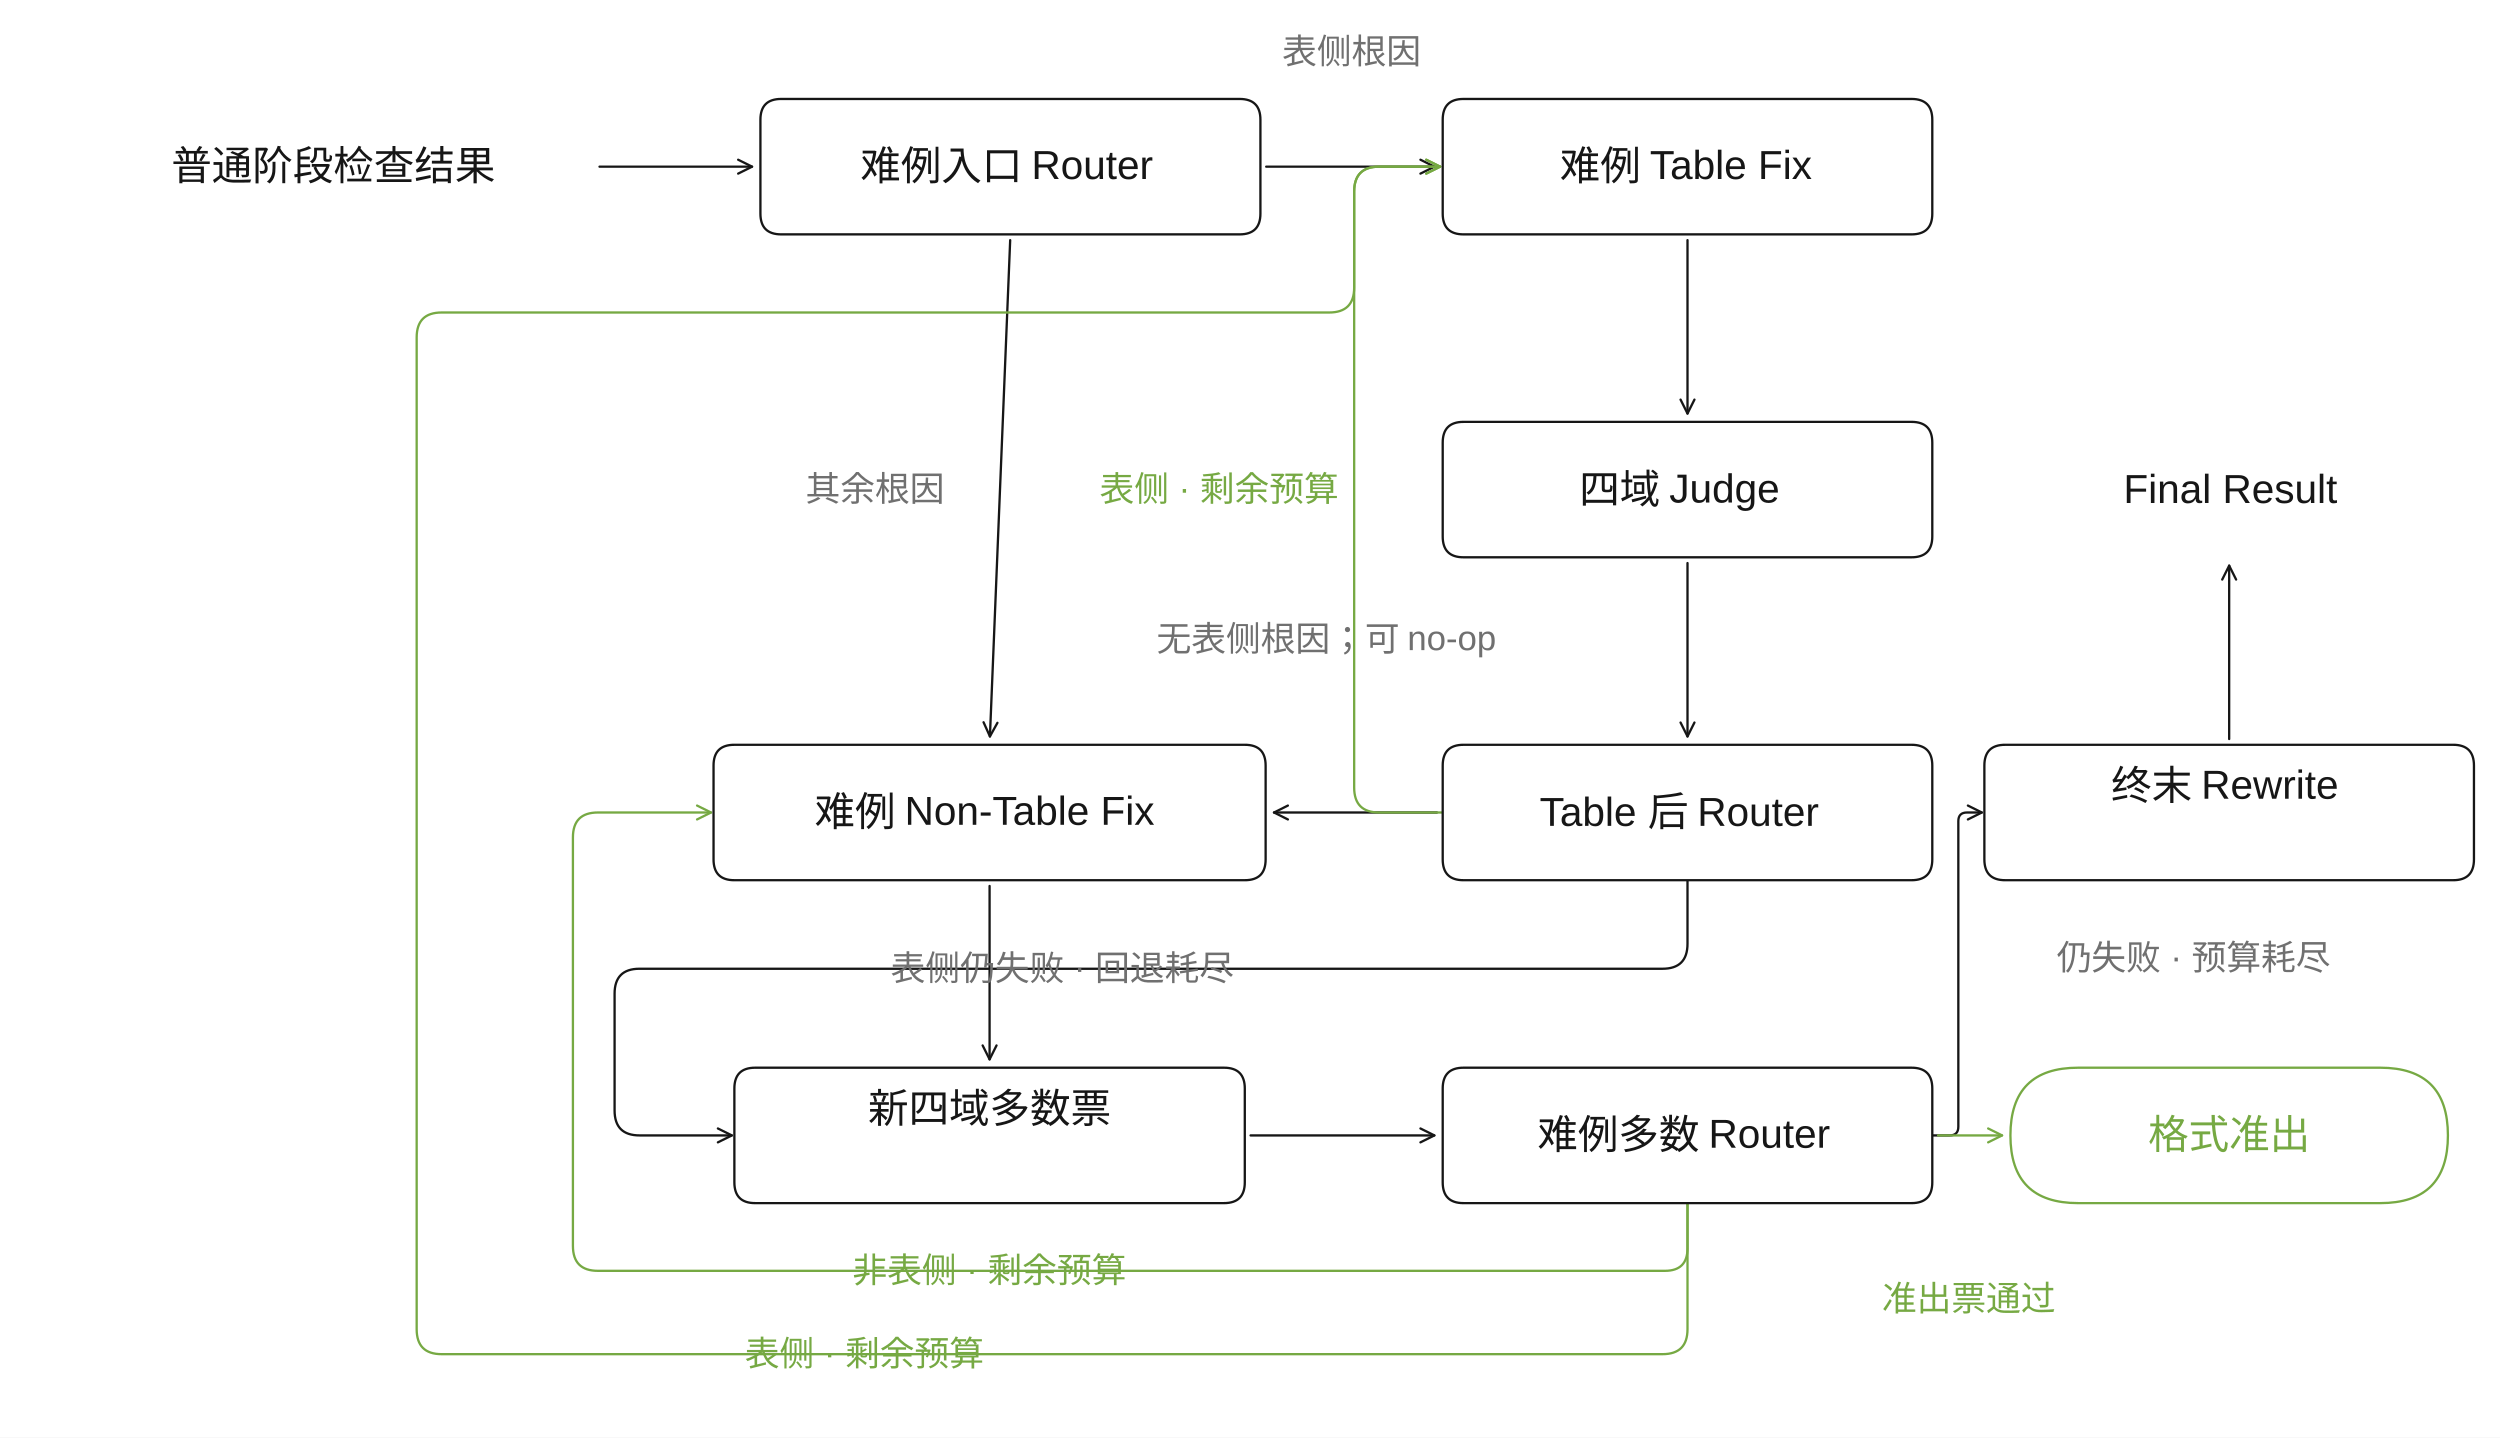
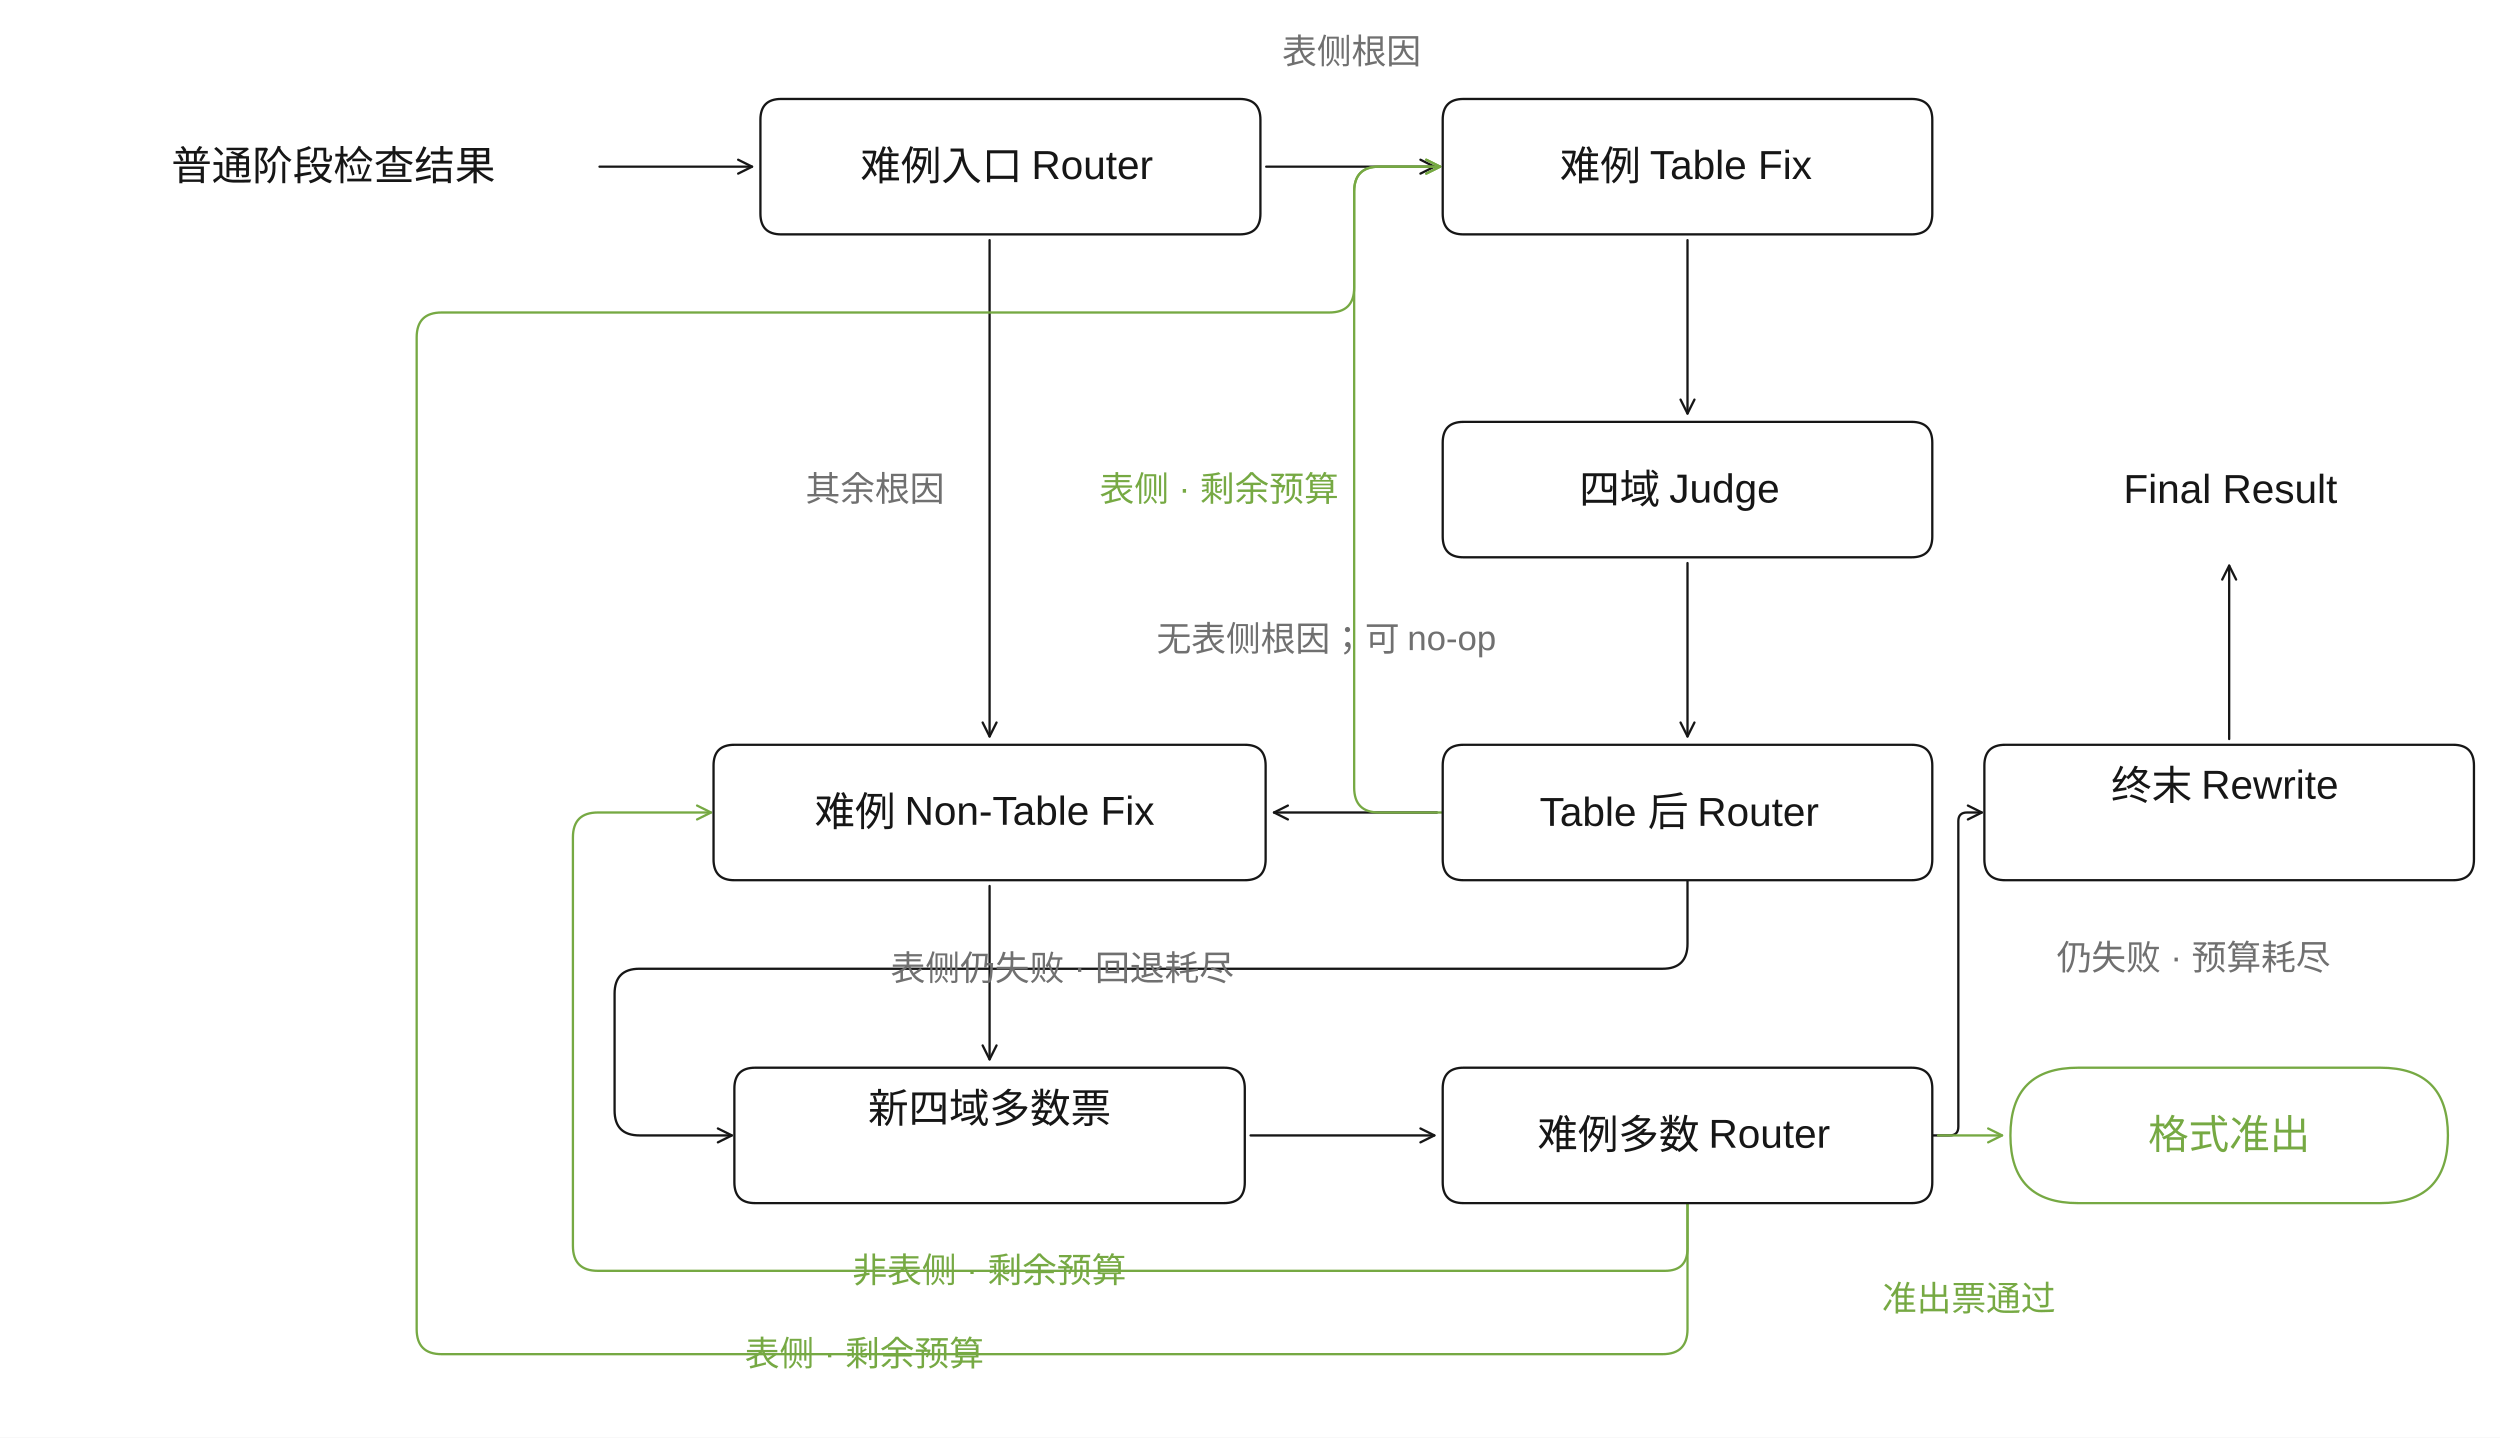
<svg xmlns="http://www.w3.org/2000/svg" width="864pt" height="496.8pt" viewBox="0 0 864 496.8" version="1.1">
  <defs>
    <style type="text/css">*{stroke-linejoin: round; stroke-linecap: butt}</style>
  </defs>
  <g id="figure_1">
    <g id="patch_1">
      <path d="M 0 496.8  L 864 496.8  L 864 0  L 0 0  z " style="fill: #ffffff" />
    </g>
    <g id="axes_1">
      <g id="patch_2">
        <path d="M 207.2 57.6  Q 234.001 57.6 259.907 57.6  " clip-path="url(#pbb9af8949f)" style="fill: none; stroke: #161616; stroke-width: 0.8; stroke-linecap: round" />
        <path d="M 255.107 55.2  L 259.907 57.6  L 255.107 60  " clip-path="url(#pbb9af8949f)" style="fill: none; stroke: #161616; stroke-width: 0.8; stroke-linecap: round" />
      </g>
      <g id="patch_3">
        <path d="M 437.603 57.6  Q 467.102 57.6 495.706 57.6  " clip-path="url(#pbb9af8949f)" style="fill: none; stroke: #161616; stroke-width: 0.8; stroke-linecap: round" />
        <path d="M 490.906 55.2  L 495.706 57.6  L 490.906 60  " clip-path="url(#pbb9af8949f)" style="fill: none; stroke: #161616; stroke-width: 0.8; stroke-linecap: round" />
      </g>
      <g id="patch_4">
-         <path d="M 349.118 83  Q 345.6 169.201 342.118 254.508  " clip-path="url(#pbb9af8949f)" style="fill: none; stroke: #161616; stroke-width: 0.8; stroke-linecap: round" />
-         <path d="M 344.712 249.81  L 342.118 254.508  L 339.916 249.614  " clip-path="url(#pbb9af8949f)" style="fill: none; stroke: #161616; stroke-width: 0.8; stroke-linecap: round" />
+         <path data-axis="vertical" d="M 342 83  Q 342 169.201 342 254.508  " clip-path="url(#pbb9af8949f)" style="fill: none; stroke: #161616; stroke-width: 0.8; stroke-linecap: round" />
+         <path d="M 344.4 249.708  L 342 254.508  L 339.6 249.708  " clip-path="url(#pbb9af8949f)" style="fill: none; stroke: #161616; stroke-width: 0.8; stroke-linecap: round" />
      </g>
      <g id="patch_5">
        <path d="M 583.2 82.997  Q 583.2 113.4 583.2 142.908  " clip-path="url(#pbb9af8949f)" style="fill: none; stroke: #161616; stroke-width: 0.8; stroke-linecap: round" />
        <path d="M 585.6 138.108  L 583.2 142.908  L 580.8 138.108  " clip-path="url(#pbb9af8949f)" style="fill: none; stroke: #161616; stroke-width: 0.8; stroke-linecap: round" />
      </g>
      <g id="patch_6">
        <path d="M 583.2 194.597  Q 583.2 225 583.2 254.508  " clip-path="url(#pbb9af8949f)" style="fill: none; stroke: #161616; stroke-width: 0.8; stroke-linecap: round" />
        <path d="M 585.6 249.708  L 583.2 254.508  L 580.8 249.708  " clip-path="url(#pbb9af8949f)" style="fill: none; stroke: #161616; stroke-width: 0.8; stroke-linecap: round" />
      </g>
      <g id="patch_7">
        <path d="M 496.602 280.8  Q 468 280.8 440.293 280.8  " clip-path="url(#pbb9af8949f)" style="fill: none; stroke: #161616; stroke-width: 0.8; stroke-linecap: round" />
        <path d="M 445.093 283.2  L 440.293 280.8  L 445.093 278.4  " clip-path="url(#pbb9af8949f)" style="fill: none; stroke: #161616; stroke-width: 0.8; stroke-linecap: round" />
      </g>
      <g id="patch_8">
        <path d="M 583.2 304.2  L 583.2 326.16  Q 583.2 334.8 574.56 334.8  L 221.04 334.8  Q 212.4 334.8 212.4 343.44  L 212.4 383.76  Q 212.4 392.4 221.04 392.4  L 252.906 392.4  " clip-path="url(#pbb9af8949f)" style="fill: none; stroke: #161616; stroke-width: 0.8; stroke-linecap: round" />
        <path d="M 248.106 390  L 252.906 392.4  L 248.106 394.8  " clip-path="url(#pbb9af8949f)" style="fill: none; stroke: #161616; stroke-width: 0.8; stroke-linecap: round" />
      </g>
      <g id="patch_9">
        <path d="M 342 306.197  Q 342 336.6 342 366.108  " clip-path="url(#pbb9af8949f)" style="fill: none; stroke: #161616; stroke-width: 0.8; stroke-linecap: round" />
        <path d="M 344.4 361.308  L 342 366.108  L 339.6 361.308  " clip-path="url(#pbb9af8949f)" style="fill: none; stroke: #161616; stroke-width: 0.8; stroke-linecap: round" />
      </g>
      <g id="patch_10">
        <path d="M 432.2 392.4  Q 464.401 392.4 495.708 392.4  " clip-path="url(#pbb9af8949f)" style="fill: none; stroke: #161616; stroke-width: 0.8; stroke-linecap: round" />
        <path d="M 490.908 390  L 495.708 392.4  L 490.908 394.8  " clip-path="url(#pbb9af8949f)" style="fill: none; stroke: #161616; stroke-width: 0.8; stroke-linecap: round" />
      </g>
      <g id="patch_11">
        <path d="M 667.8 392.4  L 673.8 392.4  Q 676.8 392.4 676.8 389.4  L 676.8 283.8  Q 676.8 280.8 679.8 280.8  L 684.906 280.8  " clip-path="url(#pbb9af8949f)" style="fill: none; stroke: #161616; stroke-width: 0.8; stroke-linecap: round" />
        <path d="M 680.106 278.4  L 684.906 280.8  L 680.106 283.2  " clip-path="url(#pbb9af8949f)" style="fill: none; stroke: #161616; stroke-width: 0.8; stroke-linecap: round" />
      </g>
      <g id="patch_12">
        <path d="M 770.4 255.403  Q 770.4 225 770.4 195.492  " clip-path="url(#pbb9af8949f)" style="fill: none; stroke: #161616; stroke-width: 0.8; stroke-linecap: round" />
        <path d="M 768 200.292  L 770.4 195.492  L 772.8 200.292  " clip-path="url(#pbb9af8949f)" style="fill: none; stroke: #161616; stroke-width: 0.8; stroke-linecap: round" />
      </g>
      <g id="patch_13">
        <path d="M 669.801 392.4  Q 681.301 392.4 691.907 392.4  " clip-path="url(#pbb9af8949f)" style="fill: none; stroke: #76a943; stroke-width: 0.8; stroke-linecap: round" />
        <path d="M 687.107 390  L 691.907 392.4  L 687.107 394.8  " clip-path="url(#pbb9af8949f)" style="fill: none; stroke: #76a943; stroke-width: 0.8; stroke-linecap: round" />
      </g>
      <g id="patch_14">
        <path d="M 498.6 280.8  L 476.64 280.8  Q 468 280.8 468 272.16  L 468 66.24  Q 468 57.6 476.64 57.6  L 497.706 57.6  " clip-path="url(#pbb9af8949f)" style="fill: none; stroke: #76a943; stroke-width: 0.8; stroke-linecap: round" />
        <path d="M 492.906 55.2  L 497.706 57.6  L 492.906 60  " clip-path="url(#pbb9af8949f)" style="fill: none; stroke: #76a943; stroke-width: 0.8; stroke-linecap: round" />
      </g>
      <g id="patch_15">
        <path d="M 583.2 415.8  L 583.2 459.36  Q 583.2 468 574.56 468  L 152.64 468  Q 144 468 144 459.36  L 144 116.64  Q 144 108 152.64 108  L 459.36 108  Q 468 108 468 99.36  L 468 66.24  Q 468 57.6 476.64 57.6  L 497.706 57.6  " clip-path="url(#pbb9af8949f)" style="fill: none; stroke: #76a943; stroke-width: 0.8; stroke-linecap: round" />
        <path d="M 492.906 55.2  L 497.706 57.6  L 492.906 60  " clip-path="url(#pbb9af8949f)" style="fill: none; stroke: #76a943; stroke-width: 0.8; stroke-linecap: round" />
      </g>
      <g id="patch_16">
        <path d="M 583.2 415.8  L 583.2 431.4  Q 583.2 439.2 575.4 439.2  L 206.64 439.2  Q 198 439.2 198 430.56  L 198 289.44  Q 198 280.8 206.64 280.8  L 245.706 280.8  " clip-path="url(#pbb9af8949f)" style="fill: none; stroke: #76a943; stroke-width: 0.8; stroke-linecap: round" />
        <path d="M 240.906 278.4  L 245.706 280.8  L 240.906 283.2  " clip-path="url(#pbb9af8949f)" style="fill: none; stroke: #76a943; stroke-width: 0.8; stroke-linecap: round" />
      </g>
      <g id="patch_17">
        <path d="M 270 34.2  L 428.4 34.2  Q 435.6 34.2 435.6 41.4  L 435.6 73.8  Q 435.6 81 428.4 81  L 270 81  Q 262.8 81 262.8 73.8  L 262.8 41.4  Q 262.8 34.2 270 34.2  z " clip-path="url(#pbb9af8949f)" style="fill: #ffffff; stroke: #161616; stroke-width: 0.8; stroke-linejoin: miter" />
      </g>
      <g id="patch_18">
        <path d="M 505.8 34.2  L 660.6 34.2  Q 667.8 34.2 667.8 41.4  L 667.8 73.8  Q 667.8 81 660.6 81  L 505.8 81  Q 498.6 81 498.6 73.8  L 498.6 41.4  Q 498.6 34.2 505.8 34.2  z " clip-path="url(#pbb9af8949f)" style="fill: #ffffff; stroke: #161616; stroke-width: 0.8; stroke-linejoin: miter" />
      </g>
      <g id="patch_19">
        <path d="M 505.8 145.8  L 660.6 145.8  Q 667.8 145.8 667.8 153  L 667.8 185.4  Q 667.8 192.6 660.6 192.6  L 505.8 192.6  Q 498.6 192.6 498.6 185.4  L 498.6 153  Q 498.6 145.8 505.8 145.8  z " clip-path="url(#pbb9af8949f)" style="fill: #ffffff; stroke: #161616; stroke-width: 0.8; stroke-linejoin: miter" />
      </g>
      <g id="patch_20">
        <path d="M 505.8 257.4  L 660.6 257.4  Q 667.8 257.4 667.8 264.6  L 667.8 297  Q 667.8 304.2 660.6 304.2  L 505.8 304.2  Q 498.6 304.2 498.6 297  L 498.6 264.6  Q 498.6 257.4 505.8 257.4  z " clip-path="url(#pbb9af8949f)" style="fill: #ffffff; stroke: #161616; stroke-width: 0.8; stroke-linejoin: miter" />
      </g>
      <g id="patch_21">
        <path d="M 253.8 257.4  L 430.2 257.4  Q 437.4 257.4 437.4 264.6  L 437.4 297  Q 437.4 304.2 430.2 304.2  L 253.8 304.2  Q 246.6 304.2 246.6 297  L 246.6 264.6  Q 246.6 257.4 253.8 257.4  z " clip-path="url(#pbb9af8949f)" style="fill: #ffffff; stroke: #161616; stroke-width: 0.8; stroke-linejoin: miter" />
      </g>
      <g id="patch_22">
        <path d="M 261 369  L 423 369  Q 430.2 369 430.2 376.2  L 430.2 408.6  Q 430.2 415.8 423 415.8  L 261 415.8  Q 253.8 415.8 253.8 408.6  L 253.8 376.2  Q 253.8 369 261 369  z " clip-path="url(#pbb9af8949f)" style="fill: #ffffff; stroke: #161616; stroke-width: 0.8; stroke-linejoin: miter" />
      </g>
      <g id="patch_23">
        <path d="M 505.8 369  L 660.6 369  Q 667.8 369 667.8 376.2  L 667.8 408.6  Q 667.8 415.8 660.6 415.8  L 505.8 415.8  Q 498.6 415.8 498.6 408.6  L 498.6 376.2  Q 498.6 369 505.8 369  z " clip-path="url(#pbb9af8949f)" style="fill: #ffffff; stroke: #161616; stroke-width: 0.8; stroke-linejoin: miter" />
      </g>
      <g id="patch_24">
        <path d="M 693 257.4  L 847.8 257.4  Q 855 257.4 855 264.6  L 855 297  Q 855 304.2 847.8 304.2  L 693 304.2  Q 685.8 304.2 685.8 297  L 685.8 264.6  Q 685.8 257.4 693 257.4  z " clip-path="url(#pbb9af8949f)" style="fill: #ffffff; stroke: #161616; stroke-width: 0.8; stroke-linejoin: miter" />
      </g>
      <g id="patch_25">
        <path d="M 718.2 369  L 822.6 369  Q 846 369 846 392.4  L 846 392.4  Q 846 415.8 822.6 415.8  L 718.2 415.8  Q 694.8 415.8 694.8 392.4  L 694.8 392.4  Q 694.8 369 718.2 369  z " clip-path="url(#pbb9af8949f)" style="fill: #ffffff; stroke: #76a943; stroke-width: 0.8; stroke-linejoin: miter" />
      </g>
      <g id="text_1">
        <text x="59.2" y="62.233" font-size="14" font-family="Arial, PingFang SC, Hiragino Sans, Microsoft YaHei, sans-serif" fill="#161616" data-original-width="112">普通阶段检查结果</text>
      </g>
      <g id="text_2">
        <text x="297.33" y="62.233" font-size="14" font-family="Arial, PingFang SC, Hiragino Sans, Microsoft YaHei, sans-serif" fill="#161616" data-original-width="108">难例入口 Router</text>
      </g>
      <g id="text_3">
        <text x="539.058" y="62.233" font-size="14" font-family="Arial, PingFang SC, Hiragino Sans, Microsoft YaHei, sans-serif" fill="#161616" data-original-width="90">难例 Table Fix</text>
      </g>
      <g id="text_4">
        <text x="545.764" y="174.037" font-size="14" font-family="Arial, PingFang SC, Hiragino Sans, Microsoft YaHei, sans-serif" fill="#161616" data-original-width="74">四域 Judge</text>
      </g>
      <g id="text_5">
        <text x="532.093" y="285.433" font-size="14" font-family="Arial, PingFang SC, Hiragino Sans, Microsoft YaHei, sans-serif" fill="#161616" data-original-width="106">Table 后 Router</text>
      </g>
      <g id="text_6">
        <text x="281.499" y="285.433" font-size="14" font-family="Arial, PingFang SC, Hiragino Sans, Microsoft YaHei, sans-serif" fill="#161616" data-original-width="123">难例 Non-Table Fix</text>
      </g>
      <g id="text_7">
        <text x="300" y="388.016" font-size="14" font-family="Arial, PingFang SC, Hiragino Sans, Microsoft YaHei, sans-serif" fill="#161616" data-original-width="84">新四域多数票</text>
      </g>
      <g id="text_8">
        <text x="531.33" y="397.033" font-size="14" font-family="Arial, PingFang SC, Hiragino Sans, Microsoft YaHei, sans-serif" fill="#161616" data-original-width="108">难例多数 Router</text>
      </g>
      <g id="text_9">
        <text x="729.604" y="276.416" font-size="14" font-family="Arial, PingFang SC, Hiragino Sans, Microsoft YaHei, sans-serif" fill="#161616" data-original-width="81">终末 Rewrite</text>
      </g>
      <g id="text_10">
        <text x="733.86" y="173.833" font-size="14" font-family="Arial, PingFang SC, Hiragino Sans, Microsoft YaHei, sans-serif" fill="#161616" data-original-width="77">Final Result</text>
      </g>
      <g id="text_11">
        <text x="742.4" y="397.033" font-size="14" font-family="Arial, PingFang SC, Hiragino Sans, Microsoft YaHei, sans-serif" fill="#76a943" data-original-width="56">格式准出</text>
      </g>
      <g id="text_12">
        <text x="443.1" y="22" font-size="12" font-family="Arial, PingFang SC, Hiragino Sans, Microsoft YaHei, sans-serif" fill="#707070" data-original-width="48">表侧根因</text>
      </g>
      <g id="text_13">
        <text x="278.4" y="173.177" font-size="12" font-family="Arial, PingFang SC, Hiragino Sans, Microsoft YaHei, sans-serif" fill="#707070" data-original-width="48">其余根因</text>
      </g>
      <g id="text_14">
        <text x="399.696" y="225" font-size="12" font-family="Arial, PingFang SC, Hiragino Sans, Microsoft YaHei, sans-serif" fill="#707070" data-original-width="121">无表侧根因；可 no-op</text>
      </g>
      <g id="text_15">
        <text x="307.8" y="338.819" font-size="12" font-family="Arial, PingFang SC, Hiragino Sans, Microsoft YaHei, sans-serif" fill="#707070" data-original-width="126">表侧仍失败 · 回退耗尽</text>
      </g>
      <g id="text_16">
        <text x="710.76" y="335.178" font-size="12" font-family="Arial, PingFang SC, Hiragino Sans, Microsoft YaHei, sans-serif" fill="#707070" data-original-width="102">仍失败 · 预算耗尽</text>
      </g>
      <g id="text_17">
        <text x="650.4" y="453" font-size="12" font-family="Arial, PingFang SC, Hiragino Sans, Microsoft YaHei, sans-serif" fill="#76a943" data-original-width="60">准出票通过</text>
      </g>
      <g id="text_18">
        <text x="380" y="173.219" font-size="12" font-family="Arial, PingFang SC, Hiragino Sans, Microsoft YaHei, sans-serif" fill="#76a943" data-original-width="90">表侧 · 剩余预算</text>
      </g>
      <g id="text_19">
        <text x="257.4" y="472.019" font-size="12" font-family="Arial, PingFang SC, Hiragino Sans, Microsoft YaHei, sans-serif" fill="#76a943" data-original-width="90">表侧 · 剩余预算</text>
      </g>
      <g id="text_20">
        <text x="294.6" y="443.219" font-size="12" font-family="Arial, PingFang SC, Hiragino Sans, Microsoft YaHei, sans-serif" fill="#76a943" data-original-width="102">非表侧 · 剩余预算</text>
      </g>
    </g>
  </g>
  <defs>
    <clipPath id="pbb9af8949f">
      <rect x="0" y="0" width="864" height="496.8" />
    </clipPath>
  </defs>
</svg>
